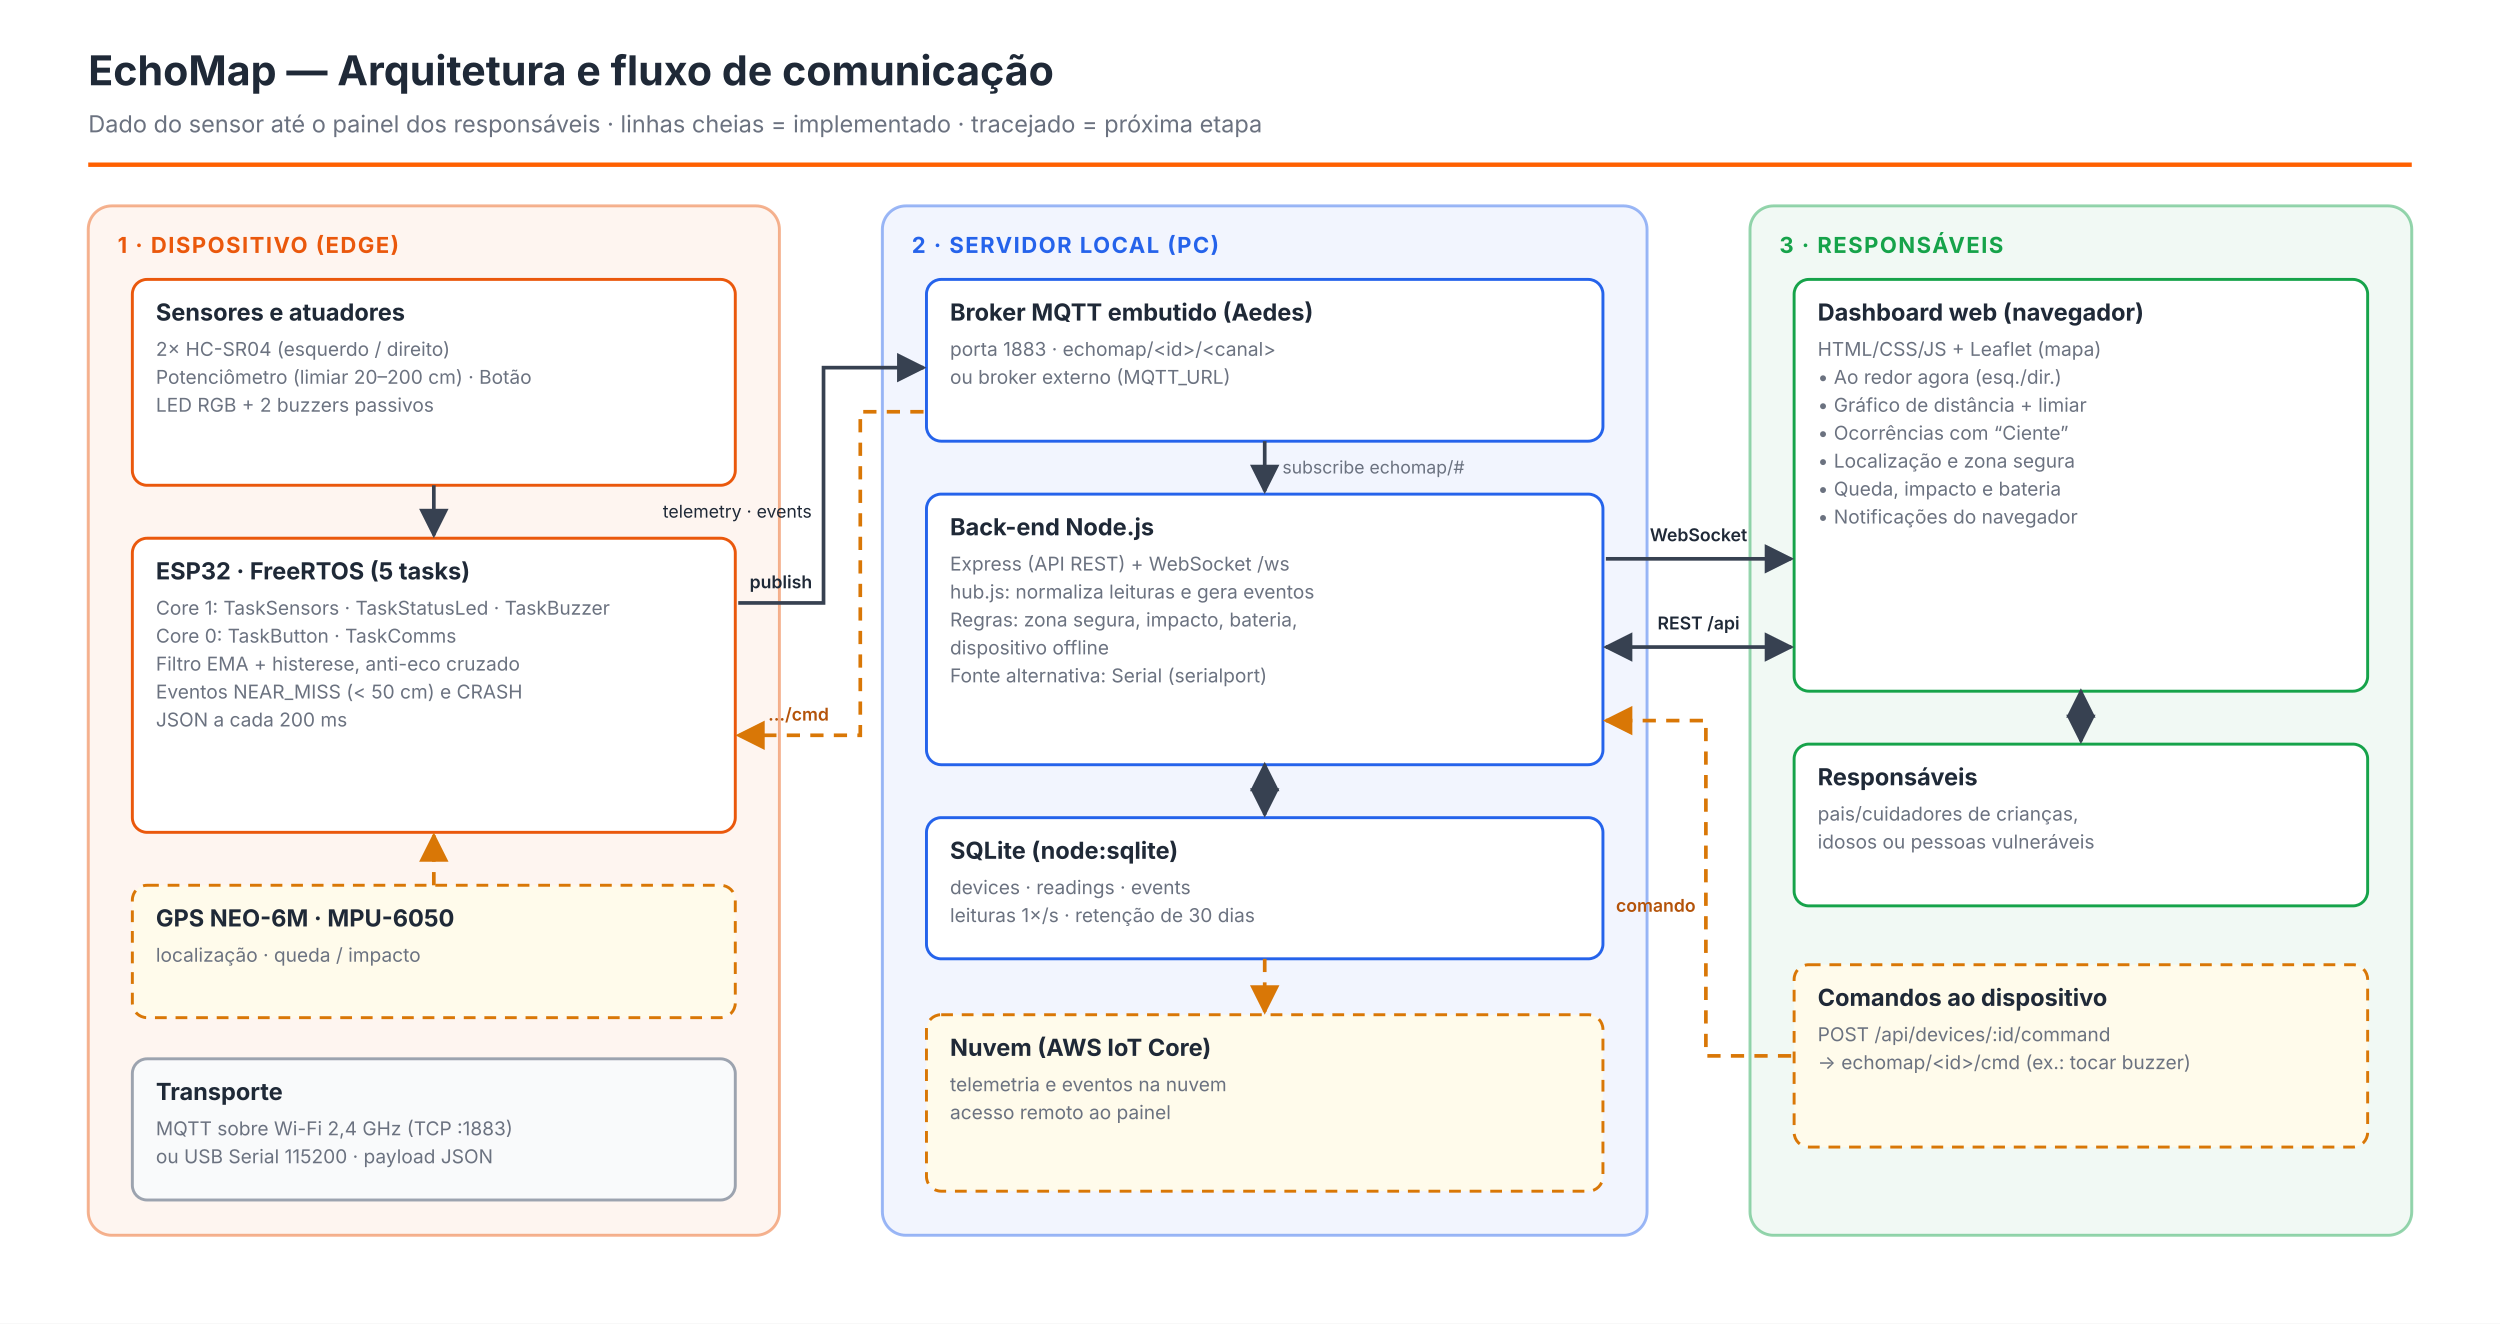
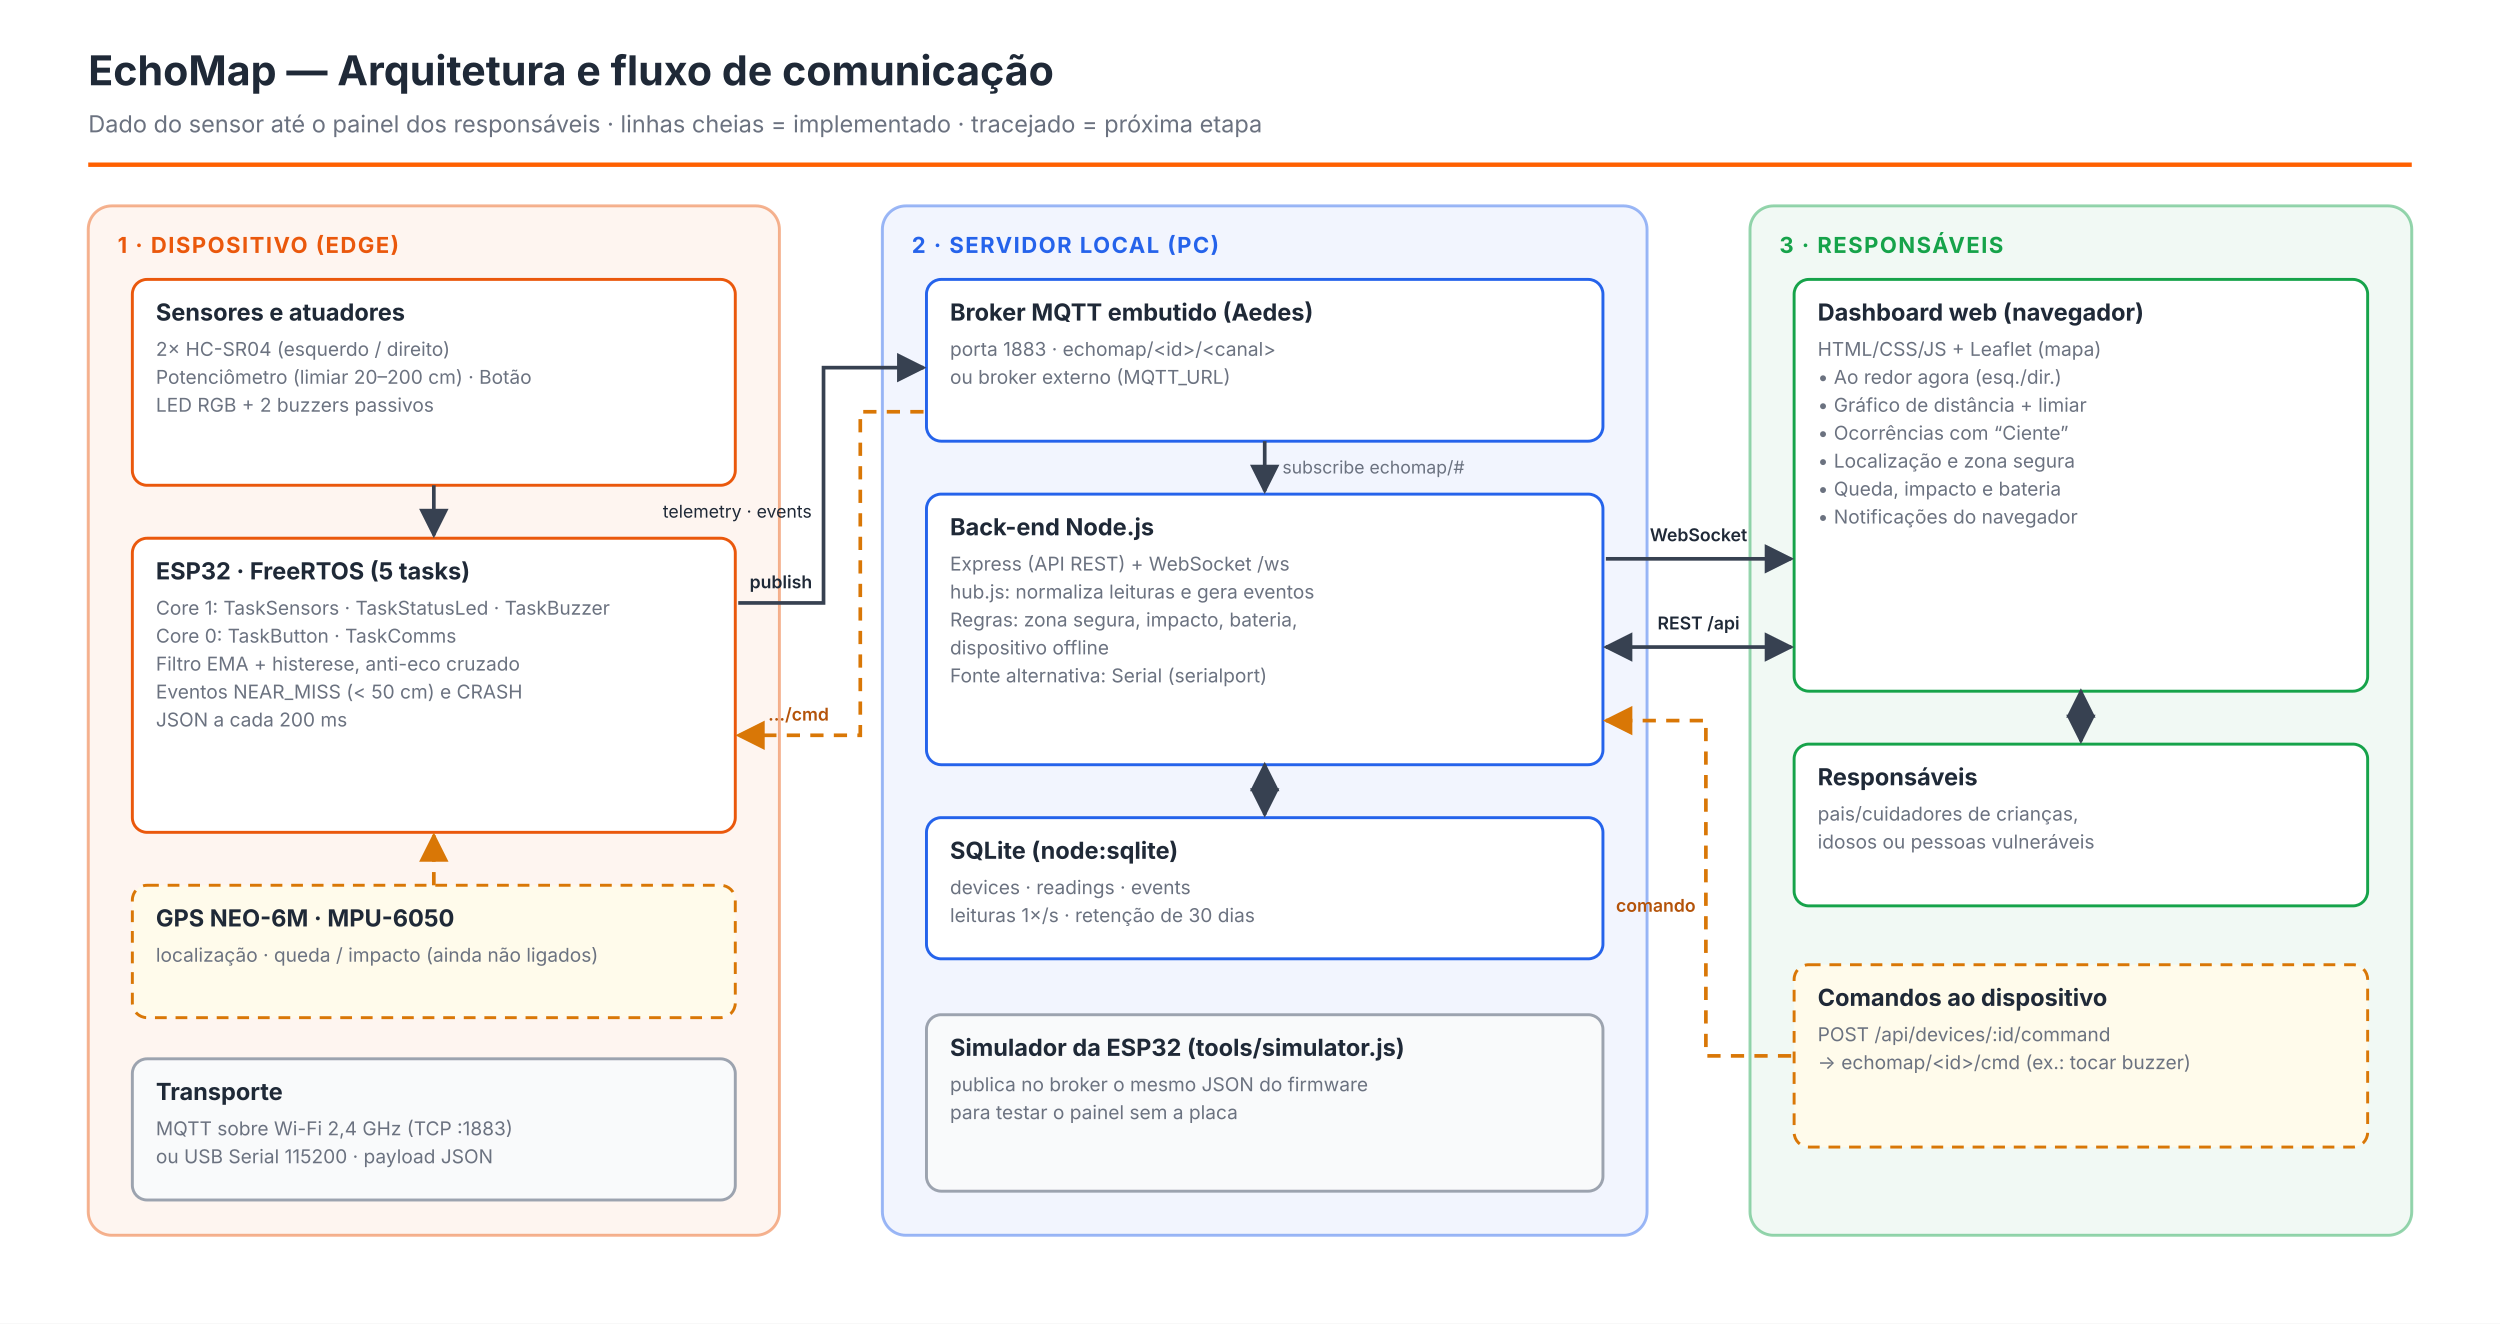
<svg xmlns="http://www.w3.org/2000/svg" width="1700" height="900" viewBox="0 0 1700 900" font-family="Inter, Arial, Helvetica, sans-serif">
  <defs>
    <marker id="ar" viewBox="0 0 10 10" refX="9" refY="5" markerWidth="8" markerHeight="8" orient="auto-start-reverse">
      <path d="M0,0 L10,5 L0,10 z" fill="#374151" />
    </marker>
    <marker id="arp" viewBox="0 0 10 10" refX="9" refY="5" markerWidth="8" markerHeight="8" orient="auto-start-reverse">
      <path d="M0,0 L10,5 L0,10 z" fill="#d97706" />
    </marker>
  </defs>
  <rect width="100%" height="100%" fill="#fff" />
  <text x="60" y="58" font-size="28" font-weight="700" fill="#1f2937">EchoMap — Arquitetura e fluxo de comunicação</text>
  <text x="60" y="90" font-size="16" fill="#6b7280">Dado do sensor até o painel dos responsáveis · linhas cheias = implementado · tracejado = próxima etapa</text>
  <line x1="60" y1="112" x2="1640" y2="112" stroke="#FF6000" stroke-width="3" />
  <rect x="60" y="140" width="470" height="700" rx="16" fill="#ea580c" fill-opacity="0.06" stroke="#ea580c" stroke-opacity="0.45" stroke-width="2" />
  <text x="80" y="172" font-size="15" font-weight="700" letter-spacing="1" fill="#ea580c">1 · DISPOSITIVO (EDGE)</text>
  <rect x="600" y="140" width="520" height="700" rx="16" fill="#2563eb" fill-opacity="0.06" stroke="#2563eb" stroke-opacity="0.45" stroke-width="2" />
  <text x="620" y="172" font-size="15" font-weight="700" letter-spacing="1" fill="#2563eb">2 · SERVIDOR LOCAL (PC)</text>
  <rect x="1190" y="140" width="450" height="700" rx="16" fill="#16a34a" fill-opacity="0.06" stroke="#16a34a" stroke-opacity="0.45" stroke-width="2" />
  <text x="1210" y="172" font-size="15" font-weight="700" letter-spacing="1" fill="#16a34a">3 · RESPONSÁVEIS</text>
  <rect x="90" y="190" width="410" height="140" rx="10" fill="#fff" stroke="#ea580c" stroke-width="2" />
  <text x="106" y="218" font-size="16" font-weight="700" fill="#1f2937">Sensores e atuadores</text>
  <text x="106" y="242" font-size="13" fill="#6b7280">2× HC-SR04 (esquerdo / direito)</text>
  <text x="106" y="261" font-size="13" fill="#6b7280">Potenciômetro (limiar 20–200 cm) · Botão</text>
  <text x="106" y="280" font-size="13" fill="#6b7280">LED RGB + 2 buzzers passivos</text>
  <rect x="90" y="366" width="410" height="200" rx="10" fill="#fff" stroke="#ea580c" stroke-width="2" />
  <text x="106" y="394" font-size="16" font-weight="700" fill="#1f2937">ESP32 · FreeRTOS (5 tasks)</text>
  <text x="106" y="418" font-size="13" fill="#6b7280">Core 1: TaskSensors · TaskStatusLed · TaskBuzzer</text>
  <text x="106" y="437" font-size="13" fill="#6b7280">Core 0: TaskButton · TaskComms</text>
  <text x="106" y="456" font-size="13" fill="#6b7280">Filtro EMA + histerese, anti-eco cruzado</text>
  <text x="106" y="475" font-size="13" fill="#6b7280">Eventos NEAR_MISS (&lt; 50 cm) e CRASH</text>
  <text x="106" y="494" font-size="13" fill="#6b7280">JSON a cada 200 ms</text>
  <rect x="90" y="602" width="410" height="90" rx="10" fill="#fffbeb" stroke="#d97706" stroke-width="2" stroke-dasharray="8 6" />
  <text x="106" y="630" font-size="16" font-weight="700" fill="#1f2937">GPS NEO-6M · MPU-6050</text>
-   <text x="106" y="654" font-size="13" fill="#6b7280">localização · queda / impacto</text>
+   <text x="106" y="654" font-size="13" fill="#6b7280">localização · queda / impacto (ainda não ligados)</text>
  <rect x="90" y="720" width="410" height="96" rx="10" fill="#f9fafb" stroke="#9ca3af" stroke-width="2" />
  <text x="106" y="748" font-size="16" font-weight="700" fill="#1f2937">Transporte</text>
  <text x="106" y="772" font-size="13" fill="#6b7280">MQTT sobre Wi-Fi 2,4 GHz (TCP :1883)</text>
  <text x="106" y="791" font-size="13" fill="#6b7280">ou USB Serial 115200 · payload JSON</text>
  <path d="M295,330 L295,364" fill="none" stroke="#374151" stroke-width="2.5" marker-end="url(#ar)" />
  <path d="M295,602 L295,568" fill="none" stroke="#d97706" stroke-width="2.5" stroke-dasharray="9 7" marker-end="url(#arp)" />
  <rect x="630" y="190" width="460" height="110" rx="10" fill="#fff" stroke="#2563eb" stroke-width="2" />
  <text x="646" y="218" font-size="16" font-weight="700" fill="#1f2937">Broker MQTT embutido (Aedes)</text>
  <text x="646" y="242" font-size="13" fill="#6b7280">porta 1883 · echomap/&lt;id&gt;/&lt;canal&gt;</text>
  <text x="646" y="261" font-size="13" fill="#6b7280">ou broker externo (MQTT_URL)</text>
  <rect x="630" y="336" width="460" height="184" rx="10" fill="#fff" stroke="#2563eb" stroke-width="2" />
  <text x="646" y="364" font-size="16" font-weight="700" fill="#1f2937">Back-end Node.js</text>
  <text x="646" y="388" font-size="13" fill="#6b7280">Express (API REST) + WebSocket /ws</text>
  <text x="646" y="407" font-size="13" fill="#6b7280">hub.js: normaliza leituras e gera eventos</text>
  <text x="646" y="426" font-size="13" fill="#6b7280">Regras: zona segura, impacto, bateria,</text>
  <text x="646" y="445" font-size="13" fill="#6b7280">dispositivo offline</text>
  <text x="646" y="464" font-size="13" fill="#6b7280">Fonte alternativa: Serial (serialport)</text>
  <rect x="630" y="556" width="460" height="96" rx="10" fill="#fff" stroke="#2563eb" stroke-width="2" />
  <text x="646" y="584" font-size="16" font-weight="700" fill="#1f2937">SQLite (node:sqlite)</text>
  <text x="646" y="608" font-size="13" fill="#6b7280">devices · readings · events</text>
  <text x="646" y="627" font-size="13" fill="#6b7280">leituras 1×/s · retenção de 30 dias</text>
-   <rect x="630" y="690" width="460" height="120" rx="10" fill="#fffbeb" stroke="#d97706" stroke-width="2" stroke-dasharray="8 6" />
-   <text x="646" y="718" font-size="16" font-weight="700" fill="#1f2937">Nuvem (AWS IoT Core)</text>
-   <text x="646" y="742" font-size="13" fill="#6b7280">telemetria e eventos na nuvem</text>
-   <text x="646" y="761" font-size="13" fill="#6b7280">acesso remoto ao painel</text>
+   <rect x="630" y="690" width="460" height="120" rx="10" fill="#f9fafb" stroke="#9ca3af" stroke-width="2" />
+   <text x="646" y="718" font-size="16" font-weight="700" fill="#1f2937">Simulador da ESP32 (tools/simulator.js)</text>
+   <text x="646" y="742" font-size="13" fill="#6b7280">publica no broker o mesmo JSON do firmware</text>
+   <text x="646" y="761" font-size="13" fill="#6b7280">para testar o painel sem a placa</text>
  <path d="M860,300 L860,334" fill="none" stroke="#374151" stroke-width="2.5" marker-end="url(#ar)" />
  <text x="872" y="322" font-size="12" fill="#6b7280">subscribe echomap/#</text>
  <path d="M860,520 L860,554" fill="none" stroke="#374151" stroke-width="2.5" marker-end="url(#ar)" marker-start="url(#ar)" />
-   <path d="M860,652 L860,688" fill="none" stroke="#d97706" stroke-width="2.5" stroke-dasharray="9 7" marker-end="url(#arp)" />
  <rect x="1220" y="190" width="390" height="280" rx="10" fill="#fff" stroke="#16a34a" stroke-width="2" />
  <text x="1236" y="218" font-size="16" font-weight="700" fill="#1f2937">Dashboard web (navegador)</text>
  <text x="1236" y="242" font-size="13" fill="#6b7280">HTML/CSS/JS + Leaflet (mapa)</text>
  <text x="1236" y="261" font-size="13" fill="#6b7280">• Ao redor agora (esq./dir.)</text>
  <text x="1236" y="280" font-size="13" fill="#6b7280">• Gráfico de distância + limiar</text>
  <text x="1236" y="299" font-size="13" fill="#6b7280">• Ocorrências com “Ciente”</text>
  <text x="1236" y="318" font-size="13" fill="#6b7280">• Localização e zona segura</text>
  <text x="1236" y="337" font-size="13" fill="#6b7280">• Queda, impacto e bateria</text>
  <text x="1236" y="356" font-size="13" fill="#6b7280">• Notificações do navegador</text>
  <rect x="1220" y="506" width="390" height="110" rx="10" fill="#fff" stroke="#16a34a" stroke-width="2" />
  <text x="1236" y="534" font-size="16" font-weight="700" fill="#1f2937">Responsáveis</text>
  <text x="1236" y="558" font-size="13" fill="#6b7280">pais/cuidadores de crianças,</text>
  <text x="1236" y="577" font-size="13" fill="#6b7280">idosos ou pessoas vulneráveis</text>
  <rect x="1220" y="656" width="390" height="124" rx="10" fill="#fffbeb" stroke="#d97706" stroke-width="2" stroke-dasharray="8 6" />
  <text x="1236" y="684" font-size="16" font-weight="700" fill="#1f2937">Comandos ao dispositivo</text>
  <text x="1236" y="708" font-size="13" fill="#6b7280">POST /api/devices/:id/command</text>
  <text x="1236" y="727" font-size="13" fill="#6b7280">→ echomap/&lt;id&gt;/cmd (ex.: tocar buzzer)</text>
  <path d="M1415,470 L1415,504" fill="none" stroke="#374151" stroke-width="2.5" marker-end="url(#ar)" marker-start="url(#ar)" />
  <path d="M502,410 L560,410 L560,250 L628,250" fill="none" stroke="#374151" stroke-width="2.5" marker-end="url(#ar)" />
  <text x="531" y="400" font-size="12" text-anchor="middle" font-weight="600" fill="#1f2937">publish</text>
  <text x="552" y="352" font-size="12" text-anchor="end" fill="#1f2937">telemetry · events</text>
  <path d="M628,280 L585,280 L585,500 L502,500" fill="none" stroke="#d97706" stroke-width="2.5" stroke-dasharray="9 7" marker-end="url(#arp)" />
  <text x="543" y="490" font-size="12" text-anchor="middle" font-weight="600" fill="#b45309">…/cmd</text>
  <path d="M1092,380 L1218,380" fill="none" stroke="#374151" stroke-width="2.5" marker-end="url(#ar)" />
  <text x="1155" y="368" font-size="12" text-anchor="middle" font-weight="600" fill="#1f2937">WebSocket</text>
  <path d="M1092,440 L1218,440" fill="none" stroke="#374151" stroke-width="2.5" marker-end="url(#ar)" marker-start="url(#ar)" />
  <text x="1155" y="428" font-size="12" text-anchor="middle" font-weight="600" fill="#1f2937">REST /api</text>
  <path d="M1218,718 L1160,718 L1160,490 L1092,490" fill="none" stroke="#d97706" stroke-width="2.5" stroke-dasharray="9 7" marker-end="url(#arp)" />
  <text x="1153" y="620" font-size="12" text-anchor="end" font-weight="600" fill="#b45309">comando</text>
</svg>
